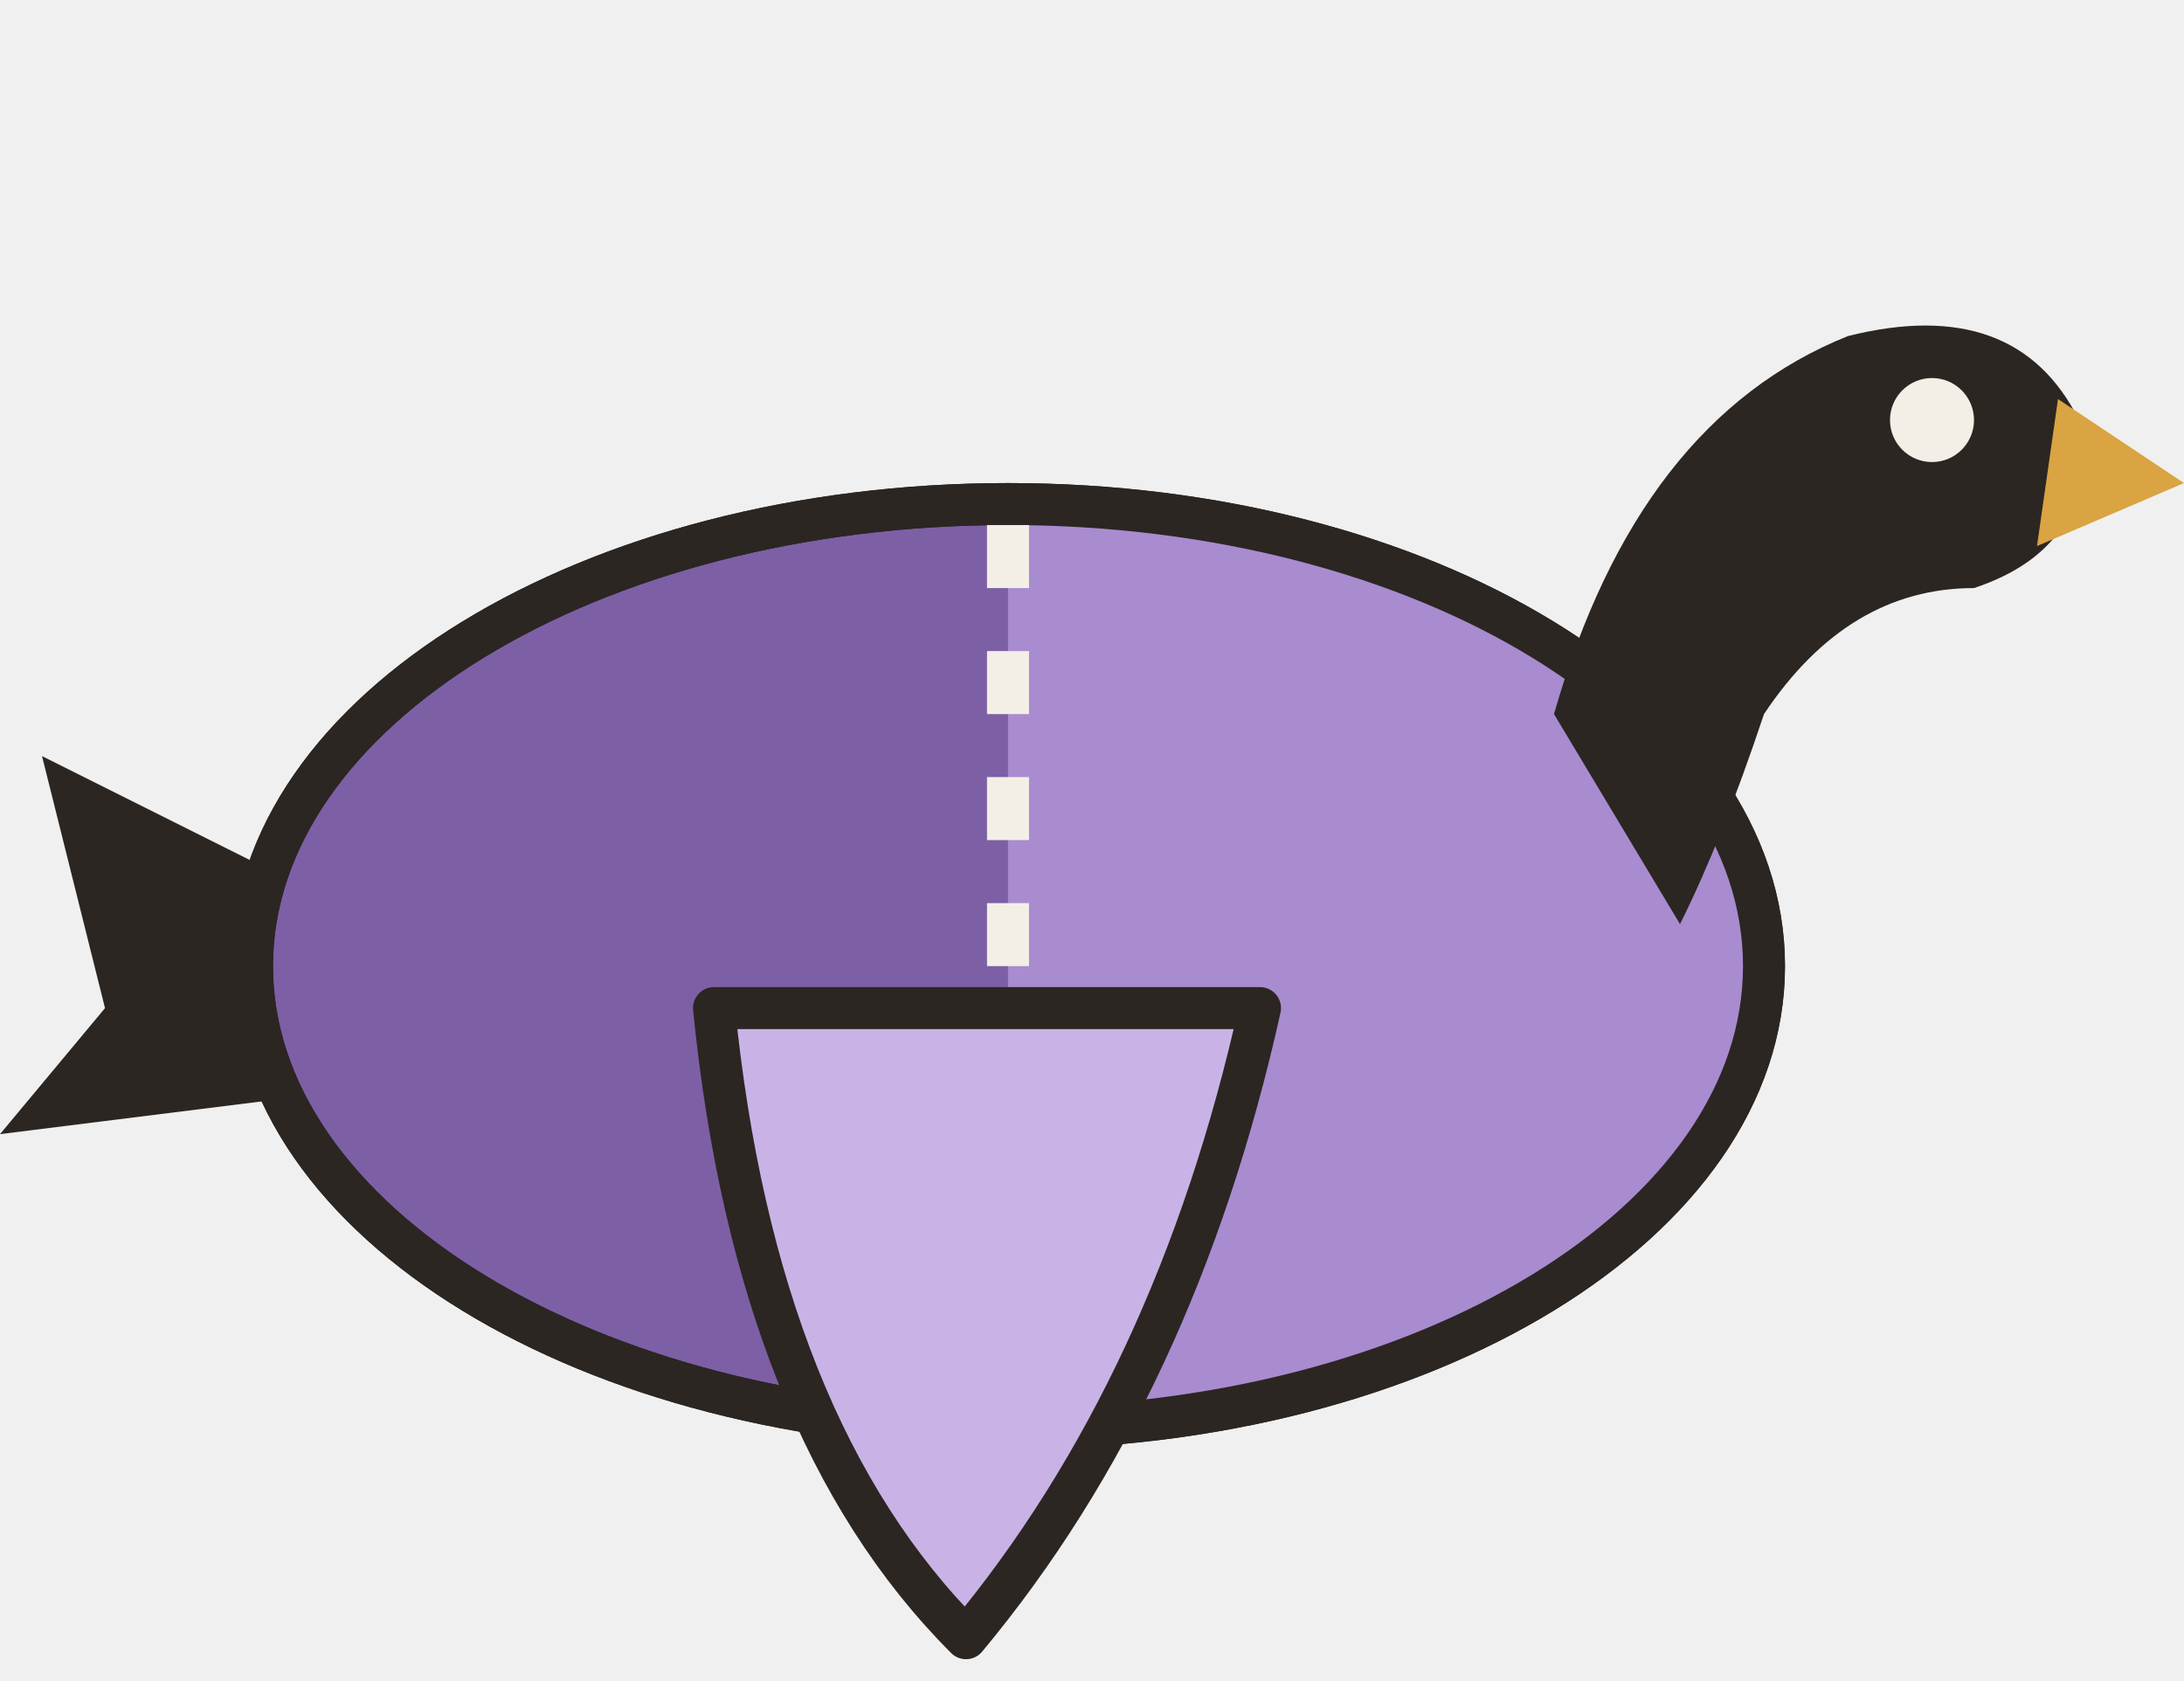
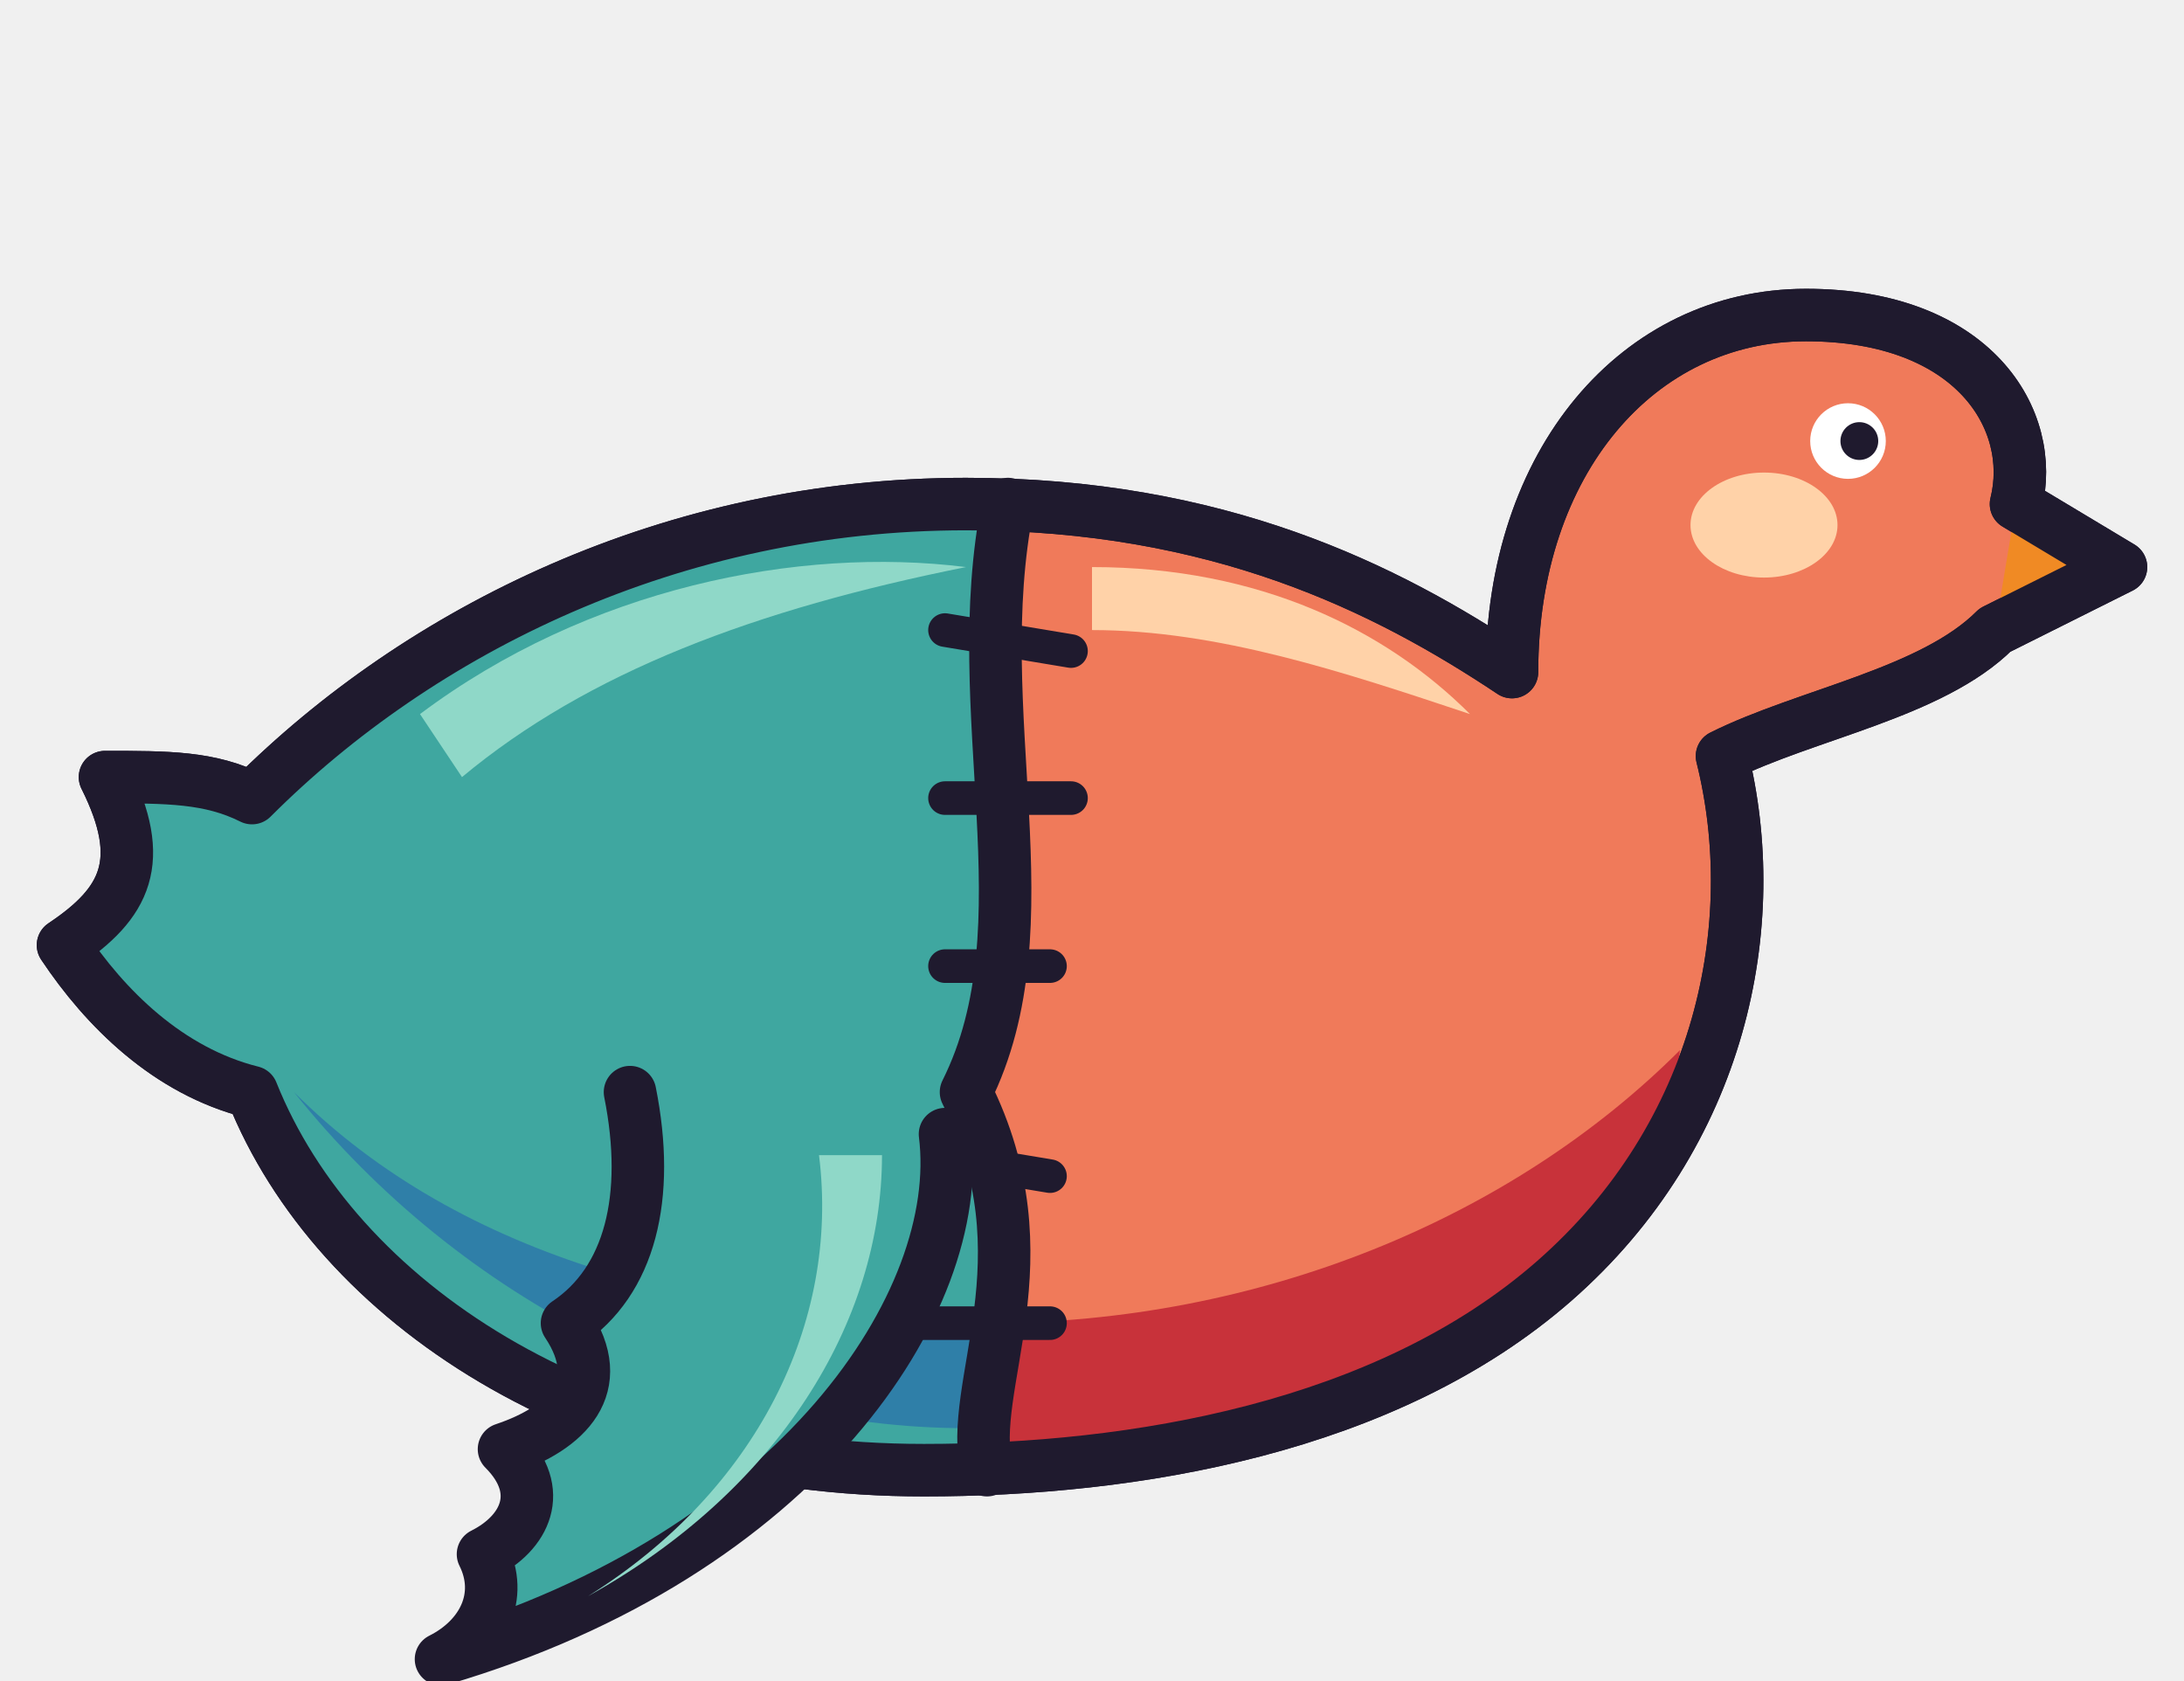
<svg xmlns="http://www.w3.org/2000/svg" width="104" height="80" viewBox="0 0 104 80">
-   <path d="M14 42 L2 36 L5 48 L0 54 L16 52 Z" fill="#2b2622" />
-   <ellipse cx="48" cy="46" rx="36" ry="22" fill="#7d5fa6" stroke="#2b2622" stroke-width="2" stroke-linejoin="round" />
-   <path d="M48 24 Q84 26 84 46 Q84 66 48 68 Z" fill="#a98bd0" />
-   <ellipse cx="48" cy="46" rx="36" ry="22" fill="none" stroke="#2b2622" stroke-width="2" stroke-linejoin="round" />
-   <path d="M48 25 L48 67" stroke="#f4efe6" stroke-width="2" stroke-dasharray="3 3" />
-   <path d="M74 34 Q78 20 88 16 Q96 14 99 20 Q100 26 94 28 Q88 28 84 34 Q82 40 80 44 Z" fill="#2b2622" />
-   <path d="M98 19 L104 23 L97 26 Z" fill="#d9a441" />
-   <circle cx="92" cy="20" r="2" fill="#f4efe6" />
-   <path d="M34 48 Q36 68 46 78 Q56 66 60 48 Z" fill="#c9b3e6" stroke="#2b2622" stroke-width="2" stroke-linejoin="round" />
+   <path d="M12 38 C20 30 32 24 46 24 C58 24 66 28 72 32 C72 22 78 15 86 15 C94 15 97 20 96 24 L101 27 L95 30 C92 33 86 34 82 36 C84 44 82 54 74 61 C66 68 54 70 44 70 C28 70 16 62 12 52 C8 51 5 48 3 45 C6 43 7 41 5 37 C8 37 10 37 12 38 Z" fill="#f07a5a" stroke="#1f1a2e" stroke-width="2.5" stroke-linejoin="round" stroke-linecap="round" />
+   <path d="M12 38 C20 30 32 24 46 24 L48 24 C46 34 50 44 46 52 C50 60 46 66 47 70 L44 70 C28 70 16 62 12 52 C8 51 5 48 3 45 C6 43 7 41 5 37 C8 37 10 37 12 38 Z" fill="#3fa7a0" />
+   <path d="M14 52 C22 62 34 68 46 68 C46 66 47 65 47 63 C34 63 22 60 14 52 Z" fill="#2f7fa8" />
+   <path d="M47 63 C60 63 72 58 80 50 C79 58 72 65 62 68 C56 69 51 70 47 70 Z" fill="#c8323a" />
+   <path d="M20 34 C28 28 38 26 46 27 C36 29 28 32 22 37 Z" fill="#8fd8c8" />
+   <path d="M52 27 C60 27 66 30 70 34 C64 32 58 30 52 30 Z" fill="#ffd2a8" />
+   <ellipse cx="84" cy="25" rx="3.5" ry="2.5" fill="#ffd2a8" />
+   <path d="M96 24 L101 27 L95 30 Z" fill="#f08a24" />
+   <path d="M48 24 C46 34 50 44 46 52 C50 60 46 66 47 70" fill="none" stroke="#1f1a2e" stroke-width="2.5" stroke-linejoin="round" stroke-linecap="round" />
+   <path d="M45 30 L51 31 M45 38 L51 38 M45 46 L50 46 M44 55 L50 56 M44 63 L50 63" fill="none" stroke="#1f1a2e" stroke-width="1.6" stroke-linecap="round" />
+   <path d="M12 38 C20 30 32 24 46 24 C58 24 66 28 72 32 C72 22 78 15 86 15 C94 15 97 20 96 24 L101 27 L95 30 C92 33 86 34 82 36 C84 44 82 54 74 61 C66 68 54 70 44 70 C28 70 16 62 12 52 C8 51 5 48 3 45 C6 43 7 41 5 37 C8 37 10 37 12 38 Z" fill="none" stroke="#1f1a2e" stroke-width="2.5" stroke-linejoin="round" stroke-linecap="round" />
+   <ellipse cx="88" cy="21" rx="1.8" ry="1.8" fill="#ffffff" />
+   <ellipse cx="88.54" cy="21" rx="0.9" ry="0.9" fill="#1f1a2e" />
+   <path d="M30 52 C31 57 30 61 27 63 C29 66 27 68 24 69 C26 71 25 73 23 74 C24 76 23 78 21 79 C38 74 46 62 45 54" fill="#3fa7a0" stroke="#1f1a2e" stroke-width="2.5" stroke-linejoin="round" stroke-linecap="round" />
+   <path d="M42 55 C42 63 37 71 28 76 C36 71 40 63 39 55 Z" fill="#8fd8c8" />
</svg>
